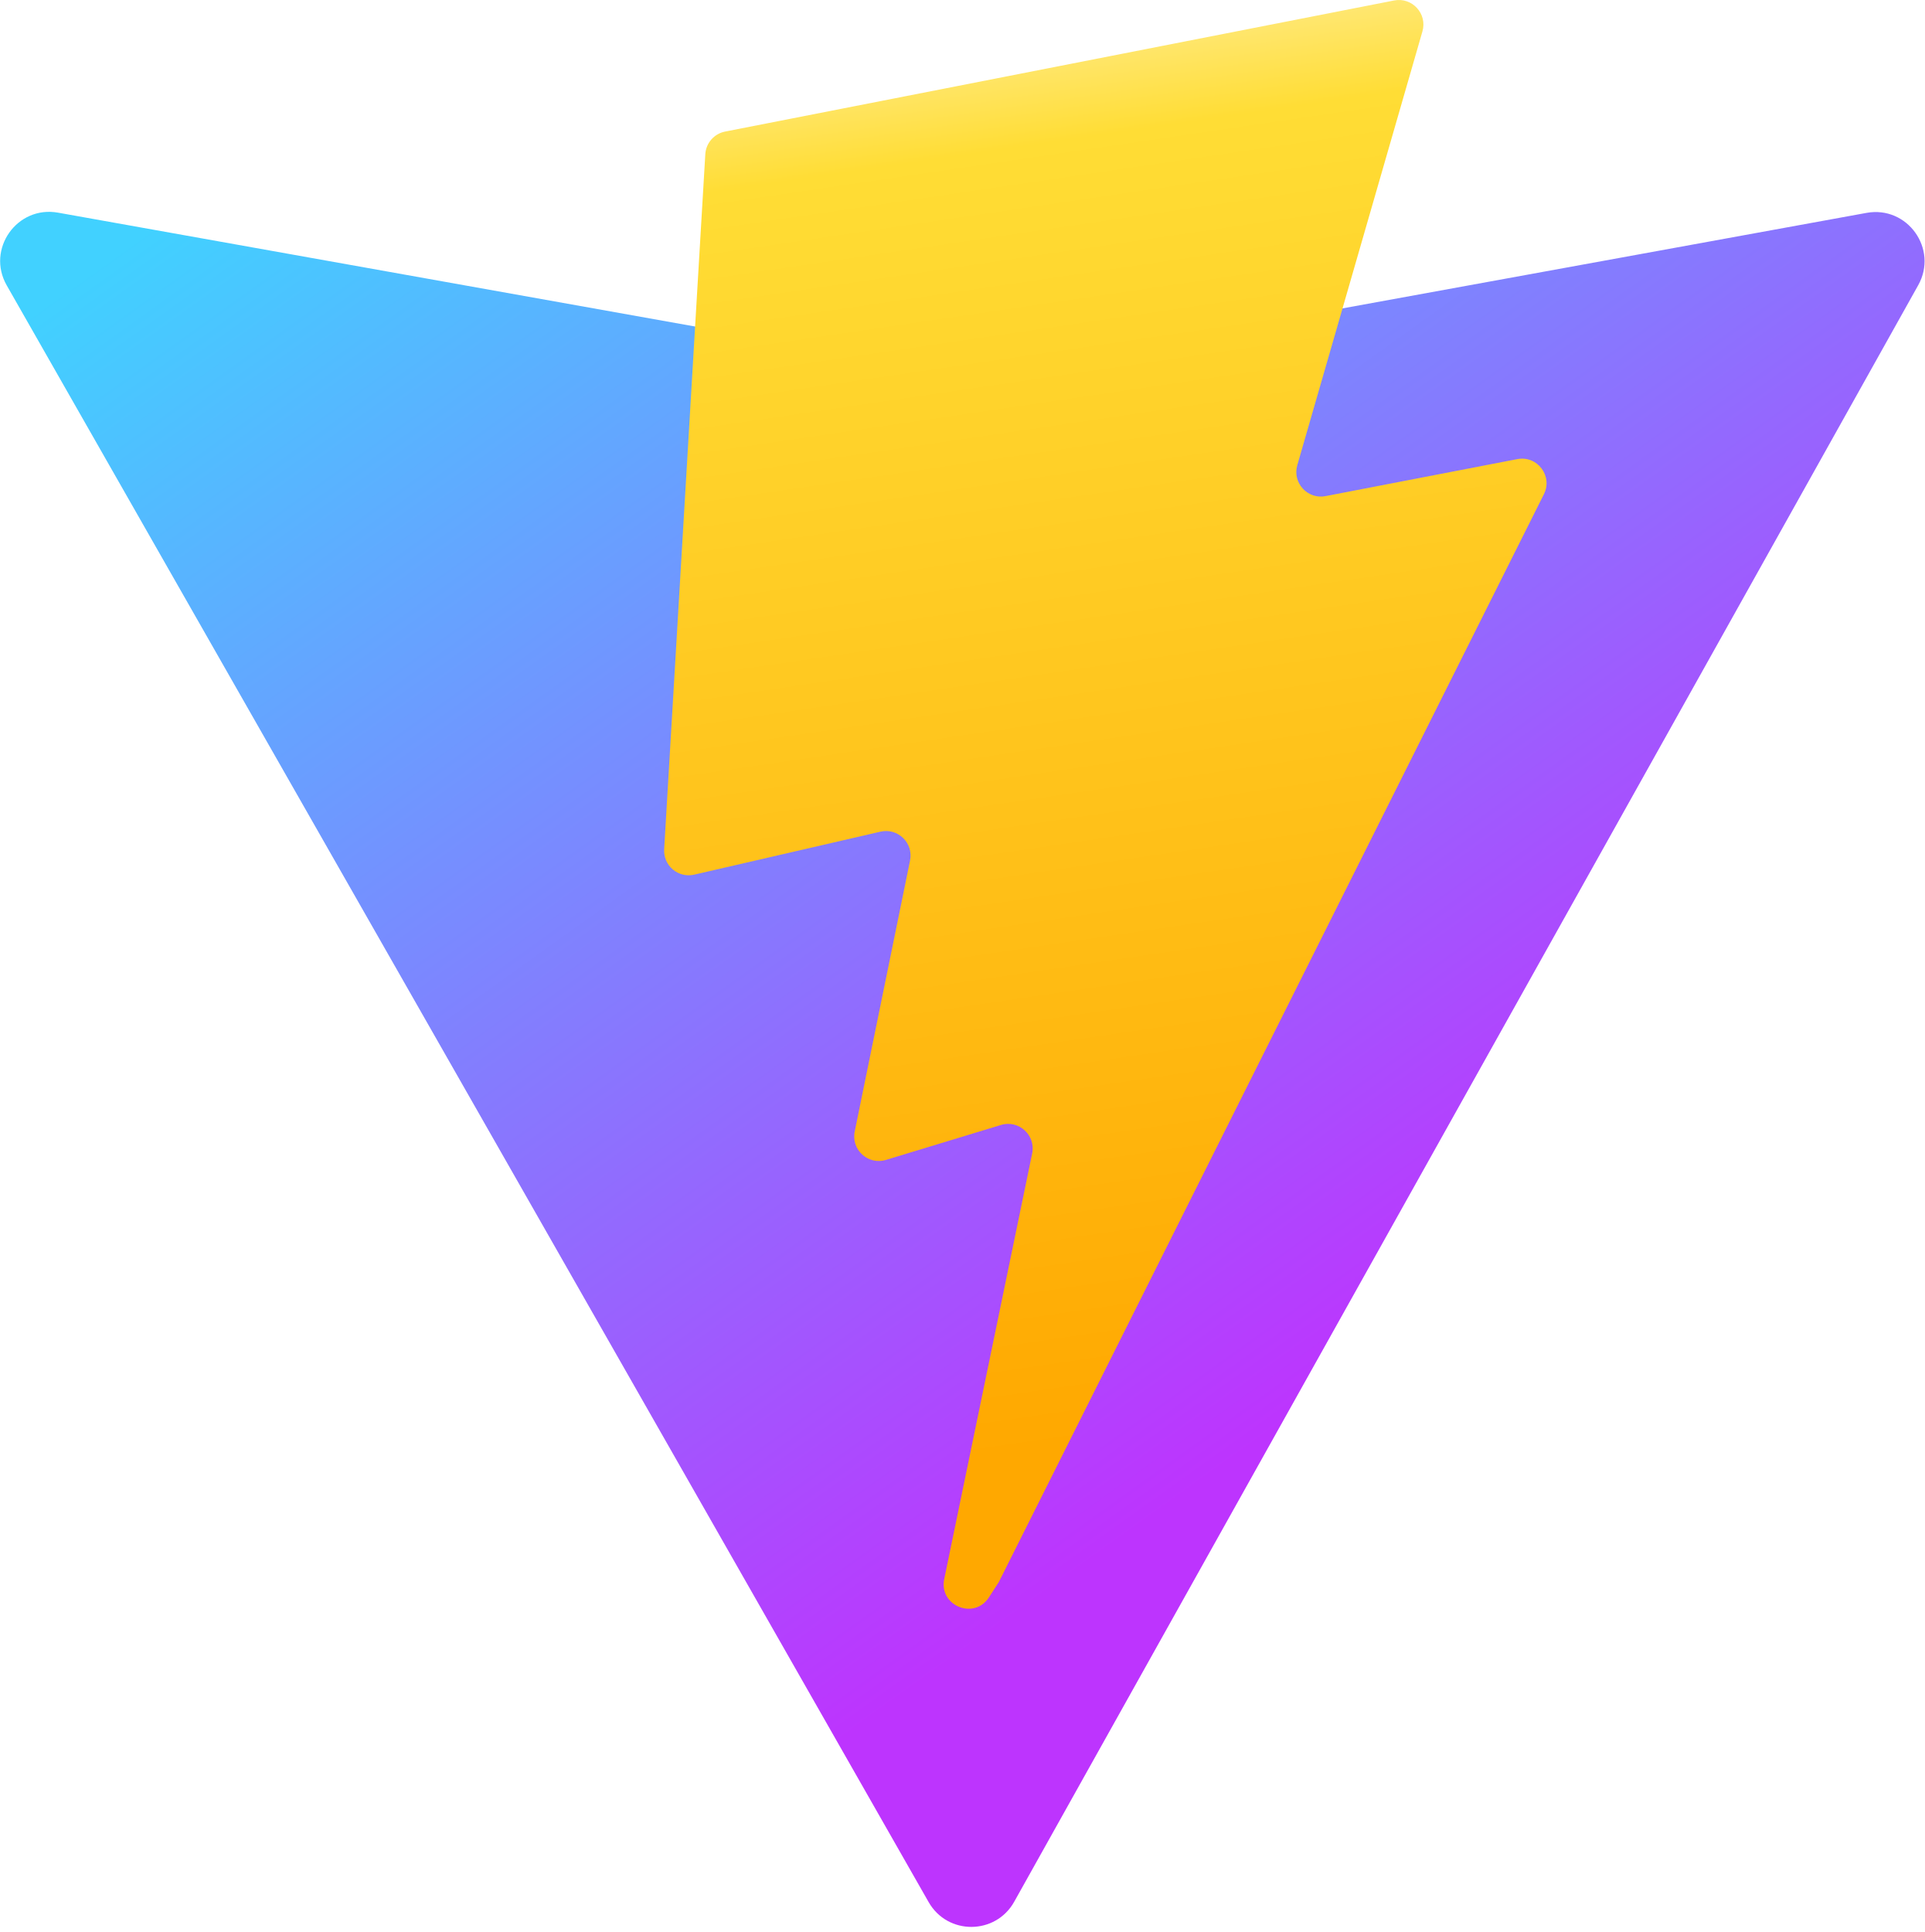
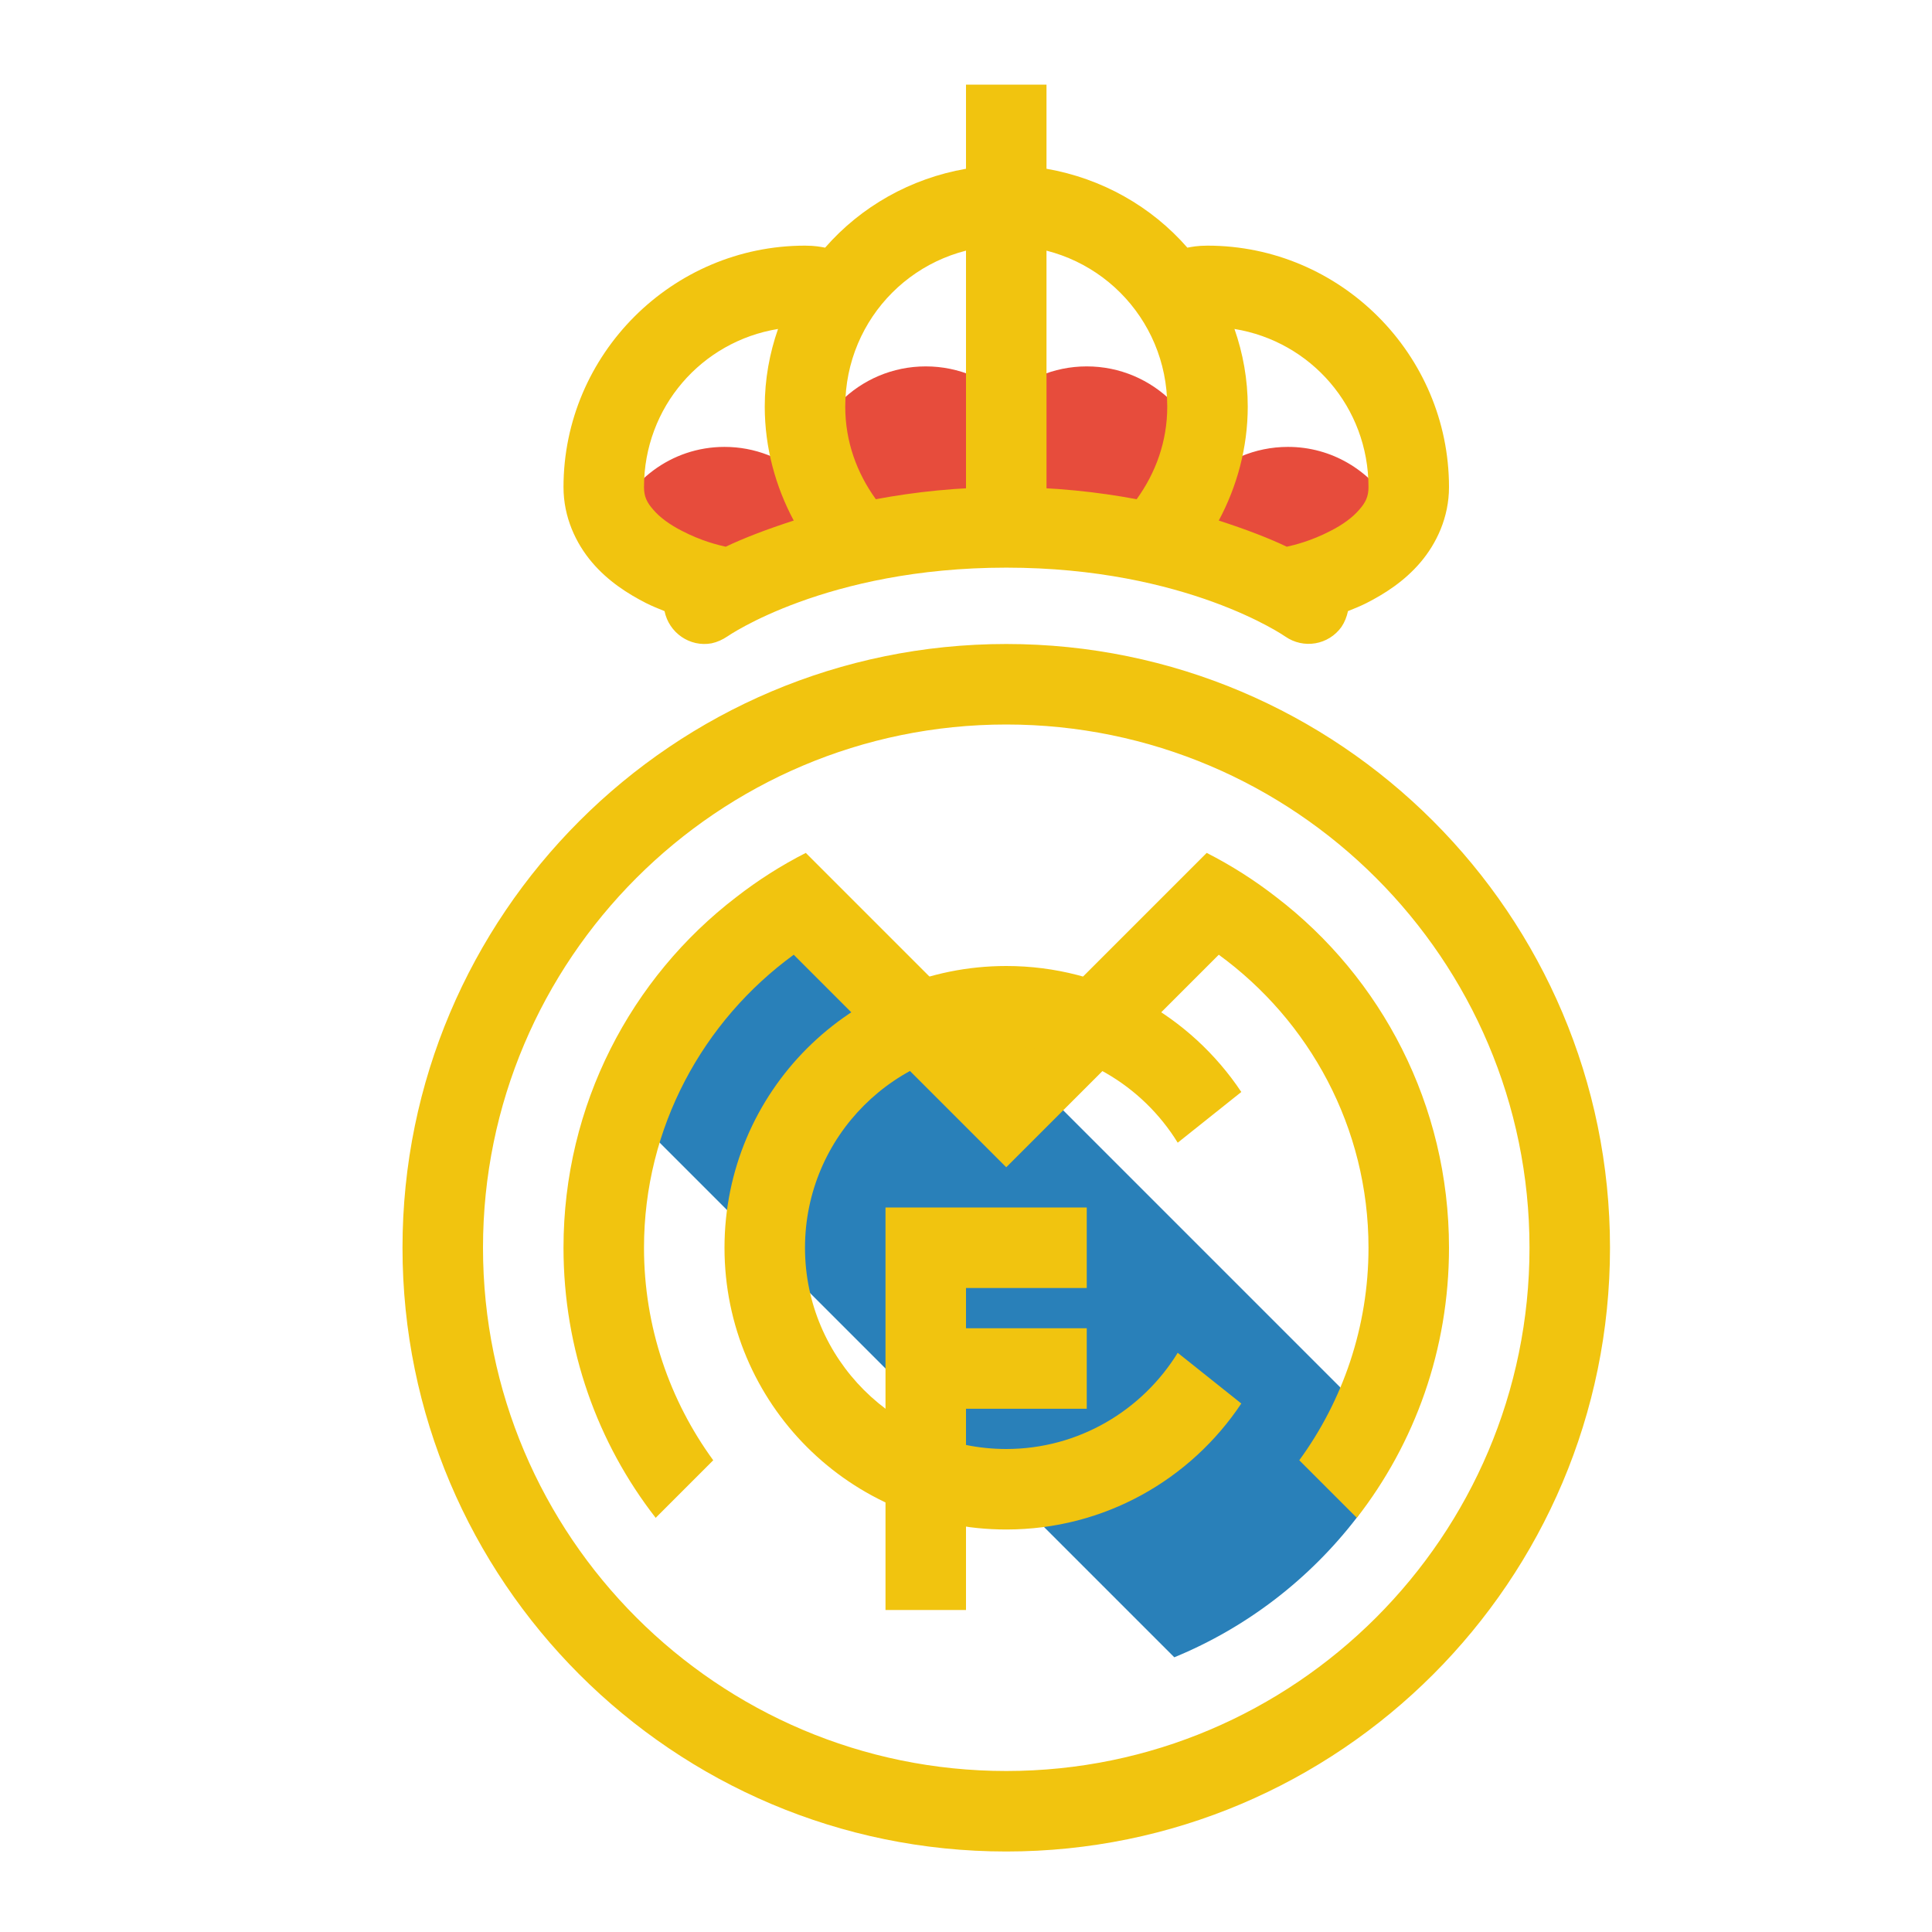
- <svg xmlns="http://www.w3.org/2000/svg" aria-hidden="true" role="img" class="iconify iconify--logos" width="31.88" height="32" preserveAspectRatio="xMidYMid meet" viewBox="0 0 256 257">
-   <defs>
-     <linearGradient id="IconifyId1813088fe1fbc01fb466" x1="-.828%" x2="57.636%" y1="7.652%" y2="78.411%">
-       <stop offset="0%" stop-color="#41D1FF" />
-       <stop offset="100%" stop-color="#BD34FE" />
-     </linearGradient>
-     <linearGradient id="IconifyId1813088fe1fbc01fb467" x1="43.376%" x2="50.316%" y1="2.242%" y2="89.03%">
-       <stop offset="0%" stop-color="#FFEA83" />
-       <stop offset="8.333%" stop-color="#FFDD35" />
-       <stop offset="100%" stop-color="#FFA800" />
-     </linearGradient>
-   </defs>
-   <path fill="url(#IconifyId1813088fe1fbc01fb466)" d="M255.153 37.938L134.897 252.976c-2.483 4.44-8.862 4.466-11.382.048L.875 37.958c-2.746-4.814 1.371-10.646 6.827-9.67l120.385 21.517a6.537 6.537 0 0 0 2.322-.004l117.867-21.483c5.438-.991 9.574 4.796 6.877 9.62Z" />
-   <path fill="url(#IconifyId1813088fe1fbc01fb467)" d="M185.432.063L96.44 17.501a3.268 3.268 0 0 0-2.634 3.014l-5.474 92.456a3.268 3.268 0 0 0 3.997 3.378l24.777-5.718c2.318-.535 4.413 1.507 3.936 3.838l-7.361 36.047c-.495 2.426 1.782 4.5 4.151 3.78l15.304-4.649c2.372-.72 4.652 1.36 4.15 3.788l-11.698 56.621c-.732 3.542 3.979 5.473 5.943 2.437l1.313-2.028l72.516-144.72c1.215-2.423-.88-5.186-3.54-4.672l-25.505 4.922c-2.396.462-4.435-1.77-3.759-4.114l16.646-57.705c.677-2.35-1.37-4.583-3.769-4.113Z" />
+ <svg xmlns="http://www.w3.org/2000/svg" viewBox="0 0 48 48" width="48px" height="48px">
+   <path fill="#2980b9" d="M19.75,22.083c-2.34,1.19-3.601,2.619-4.604,5.063l0.959,0.959l13.07,13.07c1.802-0.74,3.361-1.946,4.532-3.467c0.416-0.541-0.144-1.469,0.168-2.083l-0.574-1.154l-6.885-6.885L19.75,22.083z" />
+   <path fill="#e74c3c" d="M27,9.103c-1.657,0-3,1.343-3,3c0,0.048,0.012,0.093,0.014,0.141L25,12.103l4.673,1.335C29.876,13.035,30,12.586,30,12.103C30,10.446,28.657,9.103,27,9.103z" />
+   <path fill="#e74c3c" d="M23,9.103c-1.657,0-3,1.343-3,3c0,0.243,0.037,0.475,0.091,0.701L25,12.103l0.972,0.278C25.981,12.288,26,12.198,26,12.103C26,10.446,24.657,9.103,23,9.103z" />
+   <path fill="#e74c3c" d="M15.167 13.159L18 14.103l2.957-.422c-.207-1.455-1.445-2.578-2.957-2.578C16.675 11.103 15.564 11.968 15.167 13.159zM34.554 12.549c-.527-.864-1.469-1.446-2.554-1.446-1.657 0-3 1.343-3 3 0 .05.012.097.015.147L32 15.103 34.554 12.549z" />
+   <path fill="#f1c40f" d="M30,6.103c-0.25,0-0.39,0.03-0.5,0.05c-0.89-1.02-2.12-1.72-3.5-1.96v-2.09h-2v2.09c-1.38,0.24-2.61,0.94-3.5,1.96c-0.11-0.02-0.25-0.05-0.5-0.05c-3.3,0-6,2.7-6,6c0,0.75,0.31,1.4,0.71,1.87c0.4,0.47,0.89,0.78,1.34,1.01c0.16,0.08,0.31,0.14,0.46,0.2c0.11,0.54,0.63,0.9,1.17,0.8c0.14-0.03,0.27-0.09,0.39-0.17c0,0,2.45-1.71,6.93-1.71s6.93,1.71,6.93,1.71c0.46,0.32,1.08,0.21,1.4-0.24c0.08-0.12,0.13-0.25,0.16-0.39c0.15-0.06,0.3-0.12,0.46-0.2c0.45-0.23,0.94-0.54,1.34-1.01c0.4-0.47,0.71-1.12,0.71-1.87C36,8.803,33.3,6.103,30,6.103z M18.03,13.583c-0.18-0.04-0.6-0.14-1.08-0.39c-0.3-0.15-0.56-0.34-0.72-0.53c-0.16-0.18-0.23-0.33-0.23-0.56c0-1.99,1.43-3.62,3.33-3.93c-0.21,0.6-0.33,1.25-0.33,1.93c0,1.02,0.27,1.99,0.72,2.83C19.04,13.153,18.47,13.373,18.03,13.583z M28.24,12.403c-0.96-0.18-2.04-0.3-3.24-0.3s-2.28,0.12-3.24,0.3c-0.47-0.65-0.76-1.43-0.76-2.3c0-2.22,1.78-4,4-4s4,1.78,4,4C29,10.973,28.71,11.753,28.24,12.403z M33.77,12.663c-0.16,0.19-0.42,0.38-0.72,0.53c-0.48,0.25-0.9,0.35-1.08,0.39c-0.44-0.21-1.01-0.43-1.69-0.65c0.45-0.84,0.72-1.81,0.72-2.83c0-0.68-0.12-1.33-0.33-1.93c1.9,0.31,3.33,1.94,3.33,3.93C34,12.333,33.93,12.483,33.77,12.663z" />
+   <path fill="#f1c40f" d="M24 5.103H26V13.103H24zM25 18c7.168 0 13 5.832 13 13s-5.832 13-13 13-13-5.832-13-13S17.832 18 25 18M25 16c-8.276 0-15 6.724-15 15s6.724 15 15 15 15-6.724 15-15S33.276 16 25 16L25 16z" />
+   <path fill="#f1c40f" d="M36,31c0,2.53-0.85,4.86-2.29,6.71l-1.43-1.43C33.36,34.8,34,32.97,34,31c0-2.99-1.47-5.64-3.72-7.28L25,29l-5.28-5.28C17.47,25.36,16,28.01,16,31c0,1.97,0.64,3.8,1.72,5.28l-1.43,1.43C14.85,35.86,14,33.53,14,31c0-3.55,1.68-6.71,4.29-8.71c0.54-0.42,1.12-0.79,1.73-1.1l3.978,3.978L25,25l1.17,0l3.81-3.81c0.61,0.31,1.19,0.68,1.73,1.1C34.32,24.29,36,27.45,36,31z" />
+   <path fill="#f1c40f" d="M29.26,33.61l1.58,1.26C29.58,36.76,27.44,38,25,38c-3.87,0-7-3.13-7-7s3.13-7,7-7c2.44,0,4.58,1.24,5.84,3.13l-1.58,1.26C28.38,26.96,26.8,26,25,26c-2.76,0-5,2.24-5,5s2.24,5,5,5C26.8,36,28.38,35.04,29.26,33.61z" />
+   <path fill="#f1c40f" d="M24 40L22 40 22 30 27 30 27 32 24 32z" />
+   <path fill="#f1c40f" d="M23 33H27V35H23z" />
</svg>
